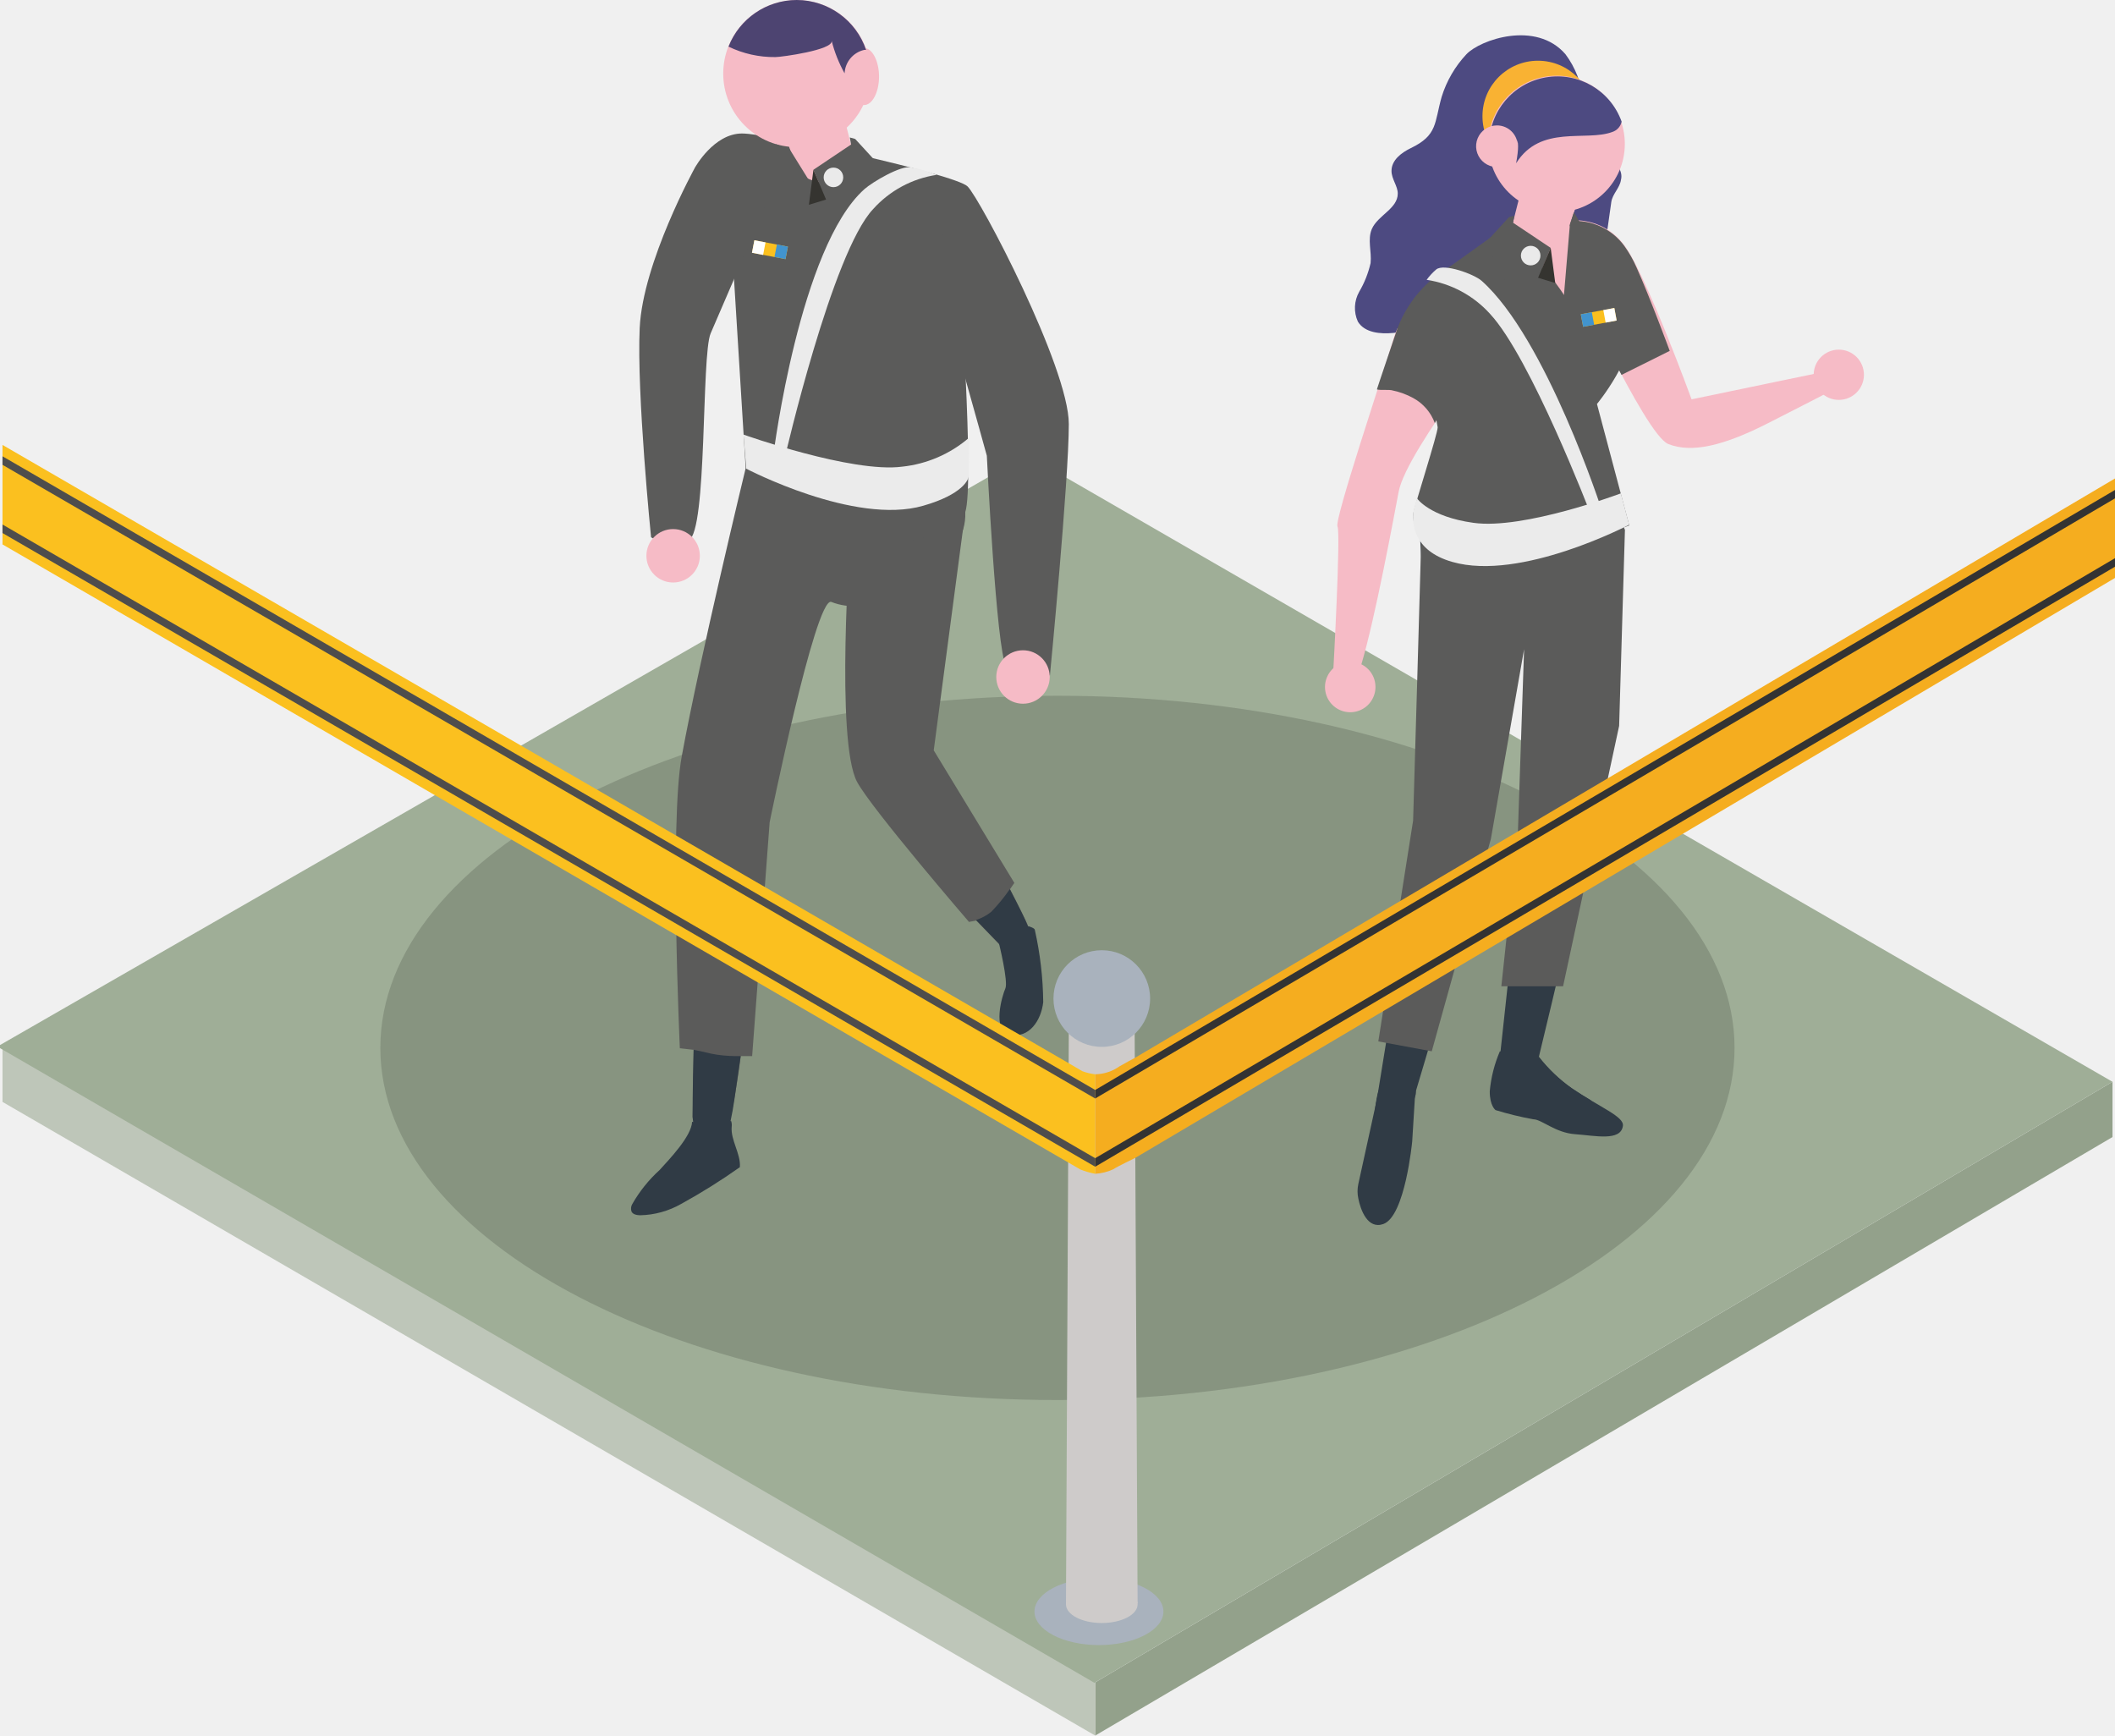
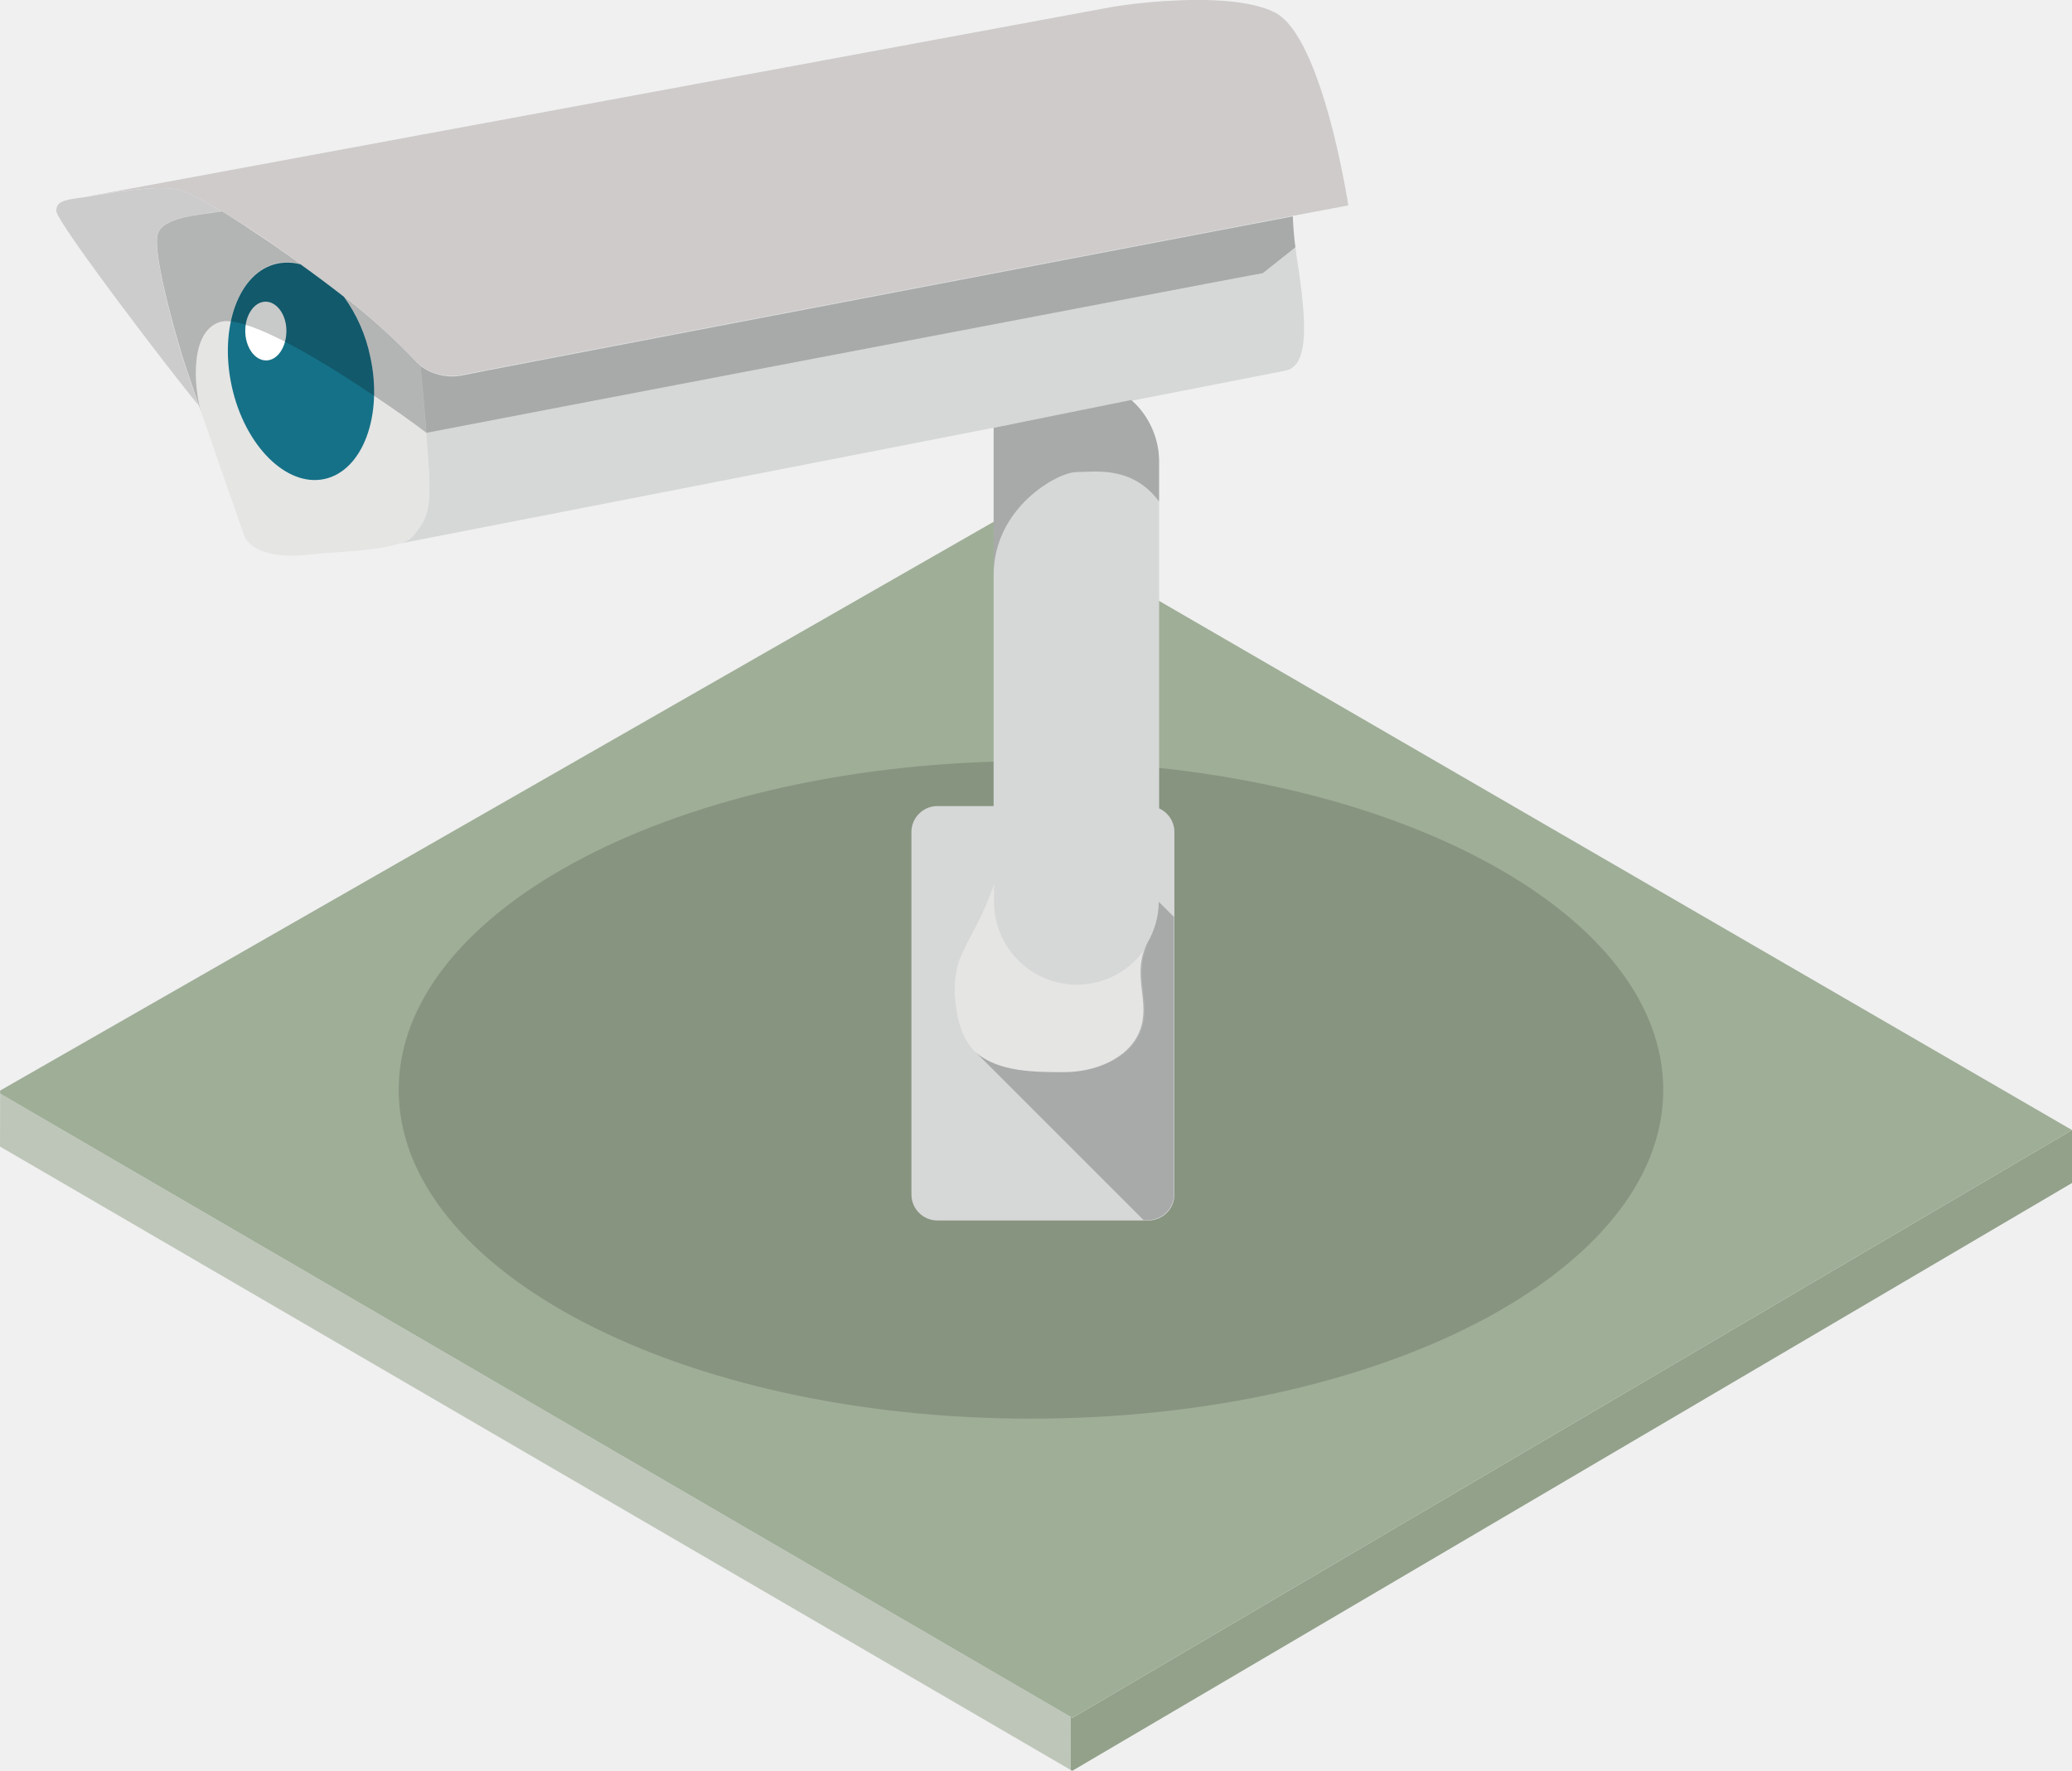
- <svg xmlns="http://www.w3.org/2000/svg" viewBox="0 0 186.01 152.64">
+ <svg xmlns="http://www.w3.org/2000/svg" viewBox="0 0 185.78 158.79">
  <defs>
-     <style>.cls-1{isolation:isolate;}.cls-2{fill:#93a18b;}.cls-3{fill:#bec6b9;}.cls-4{fill:#9fae97;}.cls-5{fill:#d9d9d9;mix-blend-mode:multiply;}.cls-6{fill:#4d4a81;}.cls-7{fill:#f9b233;}.cls-8{fill:#f6bbc6;}.cls-9{fill:#303b45;}.cls-10{fill:#5b5b5a;}.cls-11{fill:#353430;}.cls-12{fill:#eaeaea;}.cls-13,.cls-14,.cls-15{fill:none;stroke-miterlimit:10;stroke-width:1.12px;}.cls-13{stroke:#fbc01f;}.cls-14{stroke:#4294ce;}.cls-15{stroke:#fff;}.cls-16{fill:#ebebeb;}.cls-17{fill:#4d4471;}.cls-18{fill:#a9b2bd;}.cls-19{fill:#cecbca;}.cls-20{fill:#f5ad1f;}.cls-21{fill:#fbc01f;}.cls-22{fill:#333;}.cls-23{fill:#4e4d4c;}</style>
+     <style>.a{isolation:isolate;}.b{fill:#bec6b9;}.c{fill:#93a18b;}.d{fill:#9fae97;}.e{fill:#d9d9d9;}.e,.l{mix-blend-mode:multiply;}.f{fill:#cdcccc;}.g{fill:#cecbca;}.h{fill:#e5e5e4;}.i{fill:#d6d7d7;}.j{fill:#157187;}.k{fill:#fff;}.l{fill:#808181;opacity:0.43;}</style>
  </defs>
-   <g class="cls-1">
-     <g id="Livello_1" data-name="Livello 1">
-       <polygon class="cls-2" points="185.79 95.14 185.79 100 96.32 152.64 96.32 147.96 185.79 95.14" />
-       <polygon class="cls-3" points="96.32 147.89 96.32 152.64 0.22 96.91 0.22 92.16 96.32 147.89" />
-       <polygon class="cls-4" points="96.1 147.91 0 92.18 0 91.91 90.31 40.01 185.79 95.14 96.25 148 96.1 147.91" />
-     </g>
-     <g id="Livello_2" data-name="Livello 2">
-       <ellipse class="cls-5" cx="93" cy="92.16" rx="59.55" ry="30.97" />
-       <path class="cls-6" d="M147.44,27.25c-2.18-1.48-1.71-2.51-2-4.87a8,8,0,0,0-1.55-4c-2.59-3-7.5-1.28-8.71,0A9.64,9.64,0,0,0,133,22.13c-.65,2.29-.34,3.37-2.72,4.51-.82.4-1.69,1.05-1.69,2,0,.72.56,1.34.55,2,0,1.32-1.75,1.9-2.28,3.11-.4.93,0,2-.11,3a8.88,8.88,0,0,1-1,2.52,2.9,2.9,0,0,0-.12,2.62c.6,1,2,1.11,3.13,1s2.37-.46,3.41,0c.84.41,1.39,1.28,2.23,1.68a3.35,3.35,0,0,0,3.36-.57l.23-.2a3.12,3.12,0,0,0,2.65.57c.89-.28,1.56-1.06,2.45-1.33,1.11-.35,1.27-1.86,2.38-1.54s2.26-8.82,2.45-10.12c.1-.71.75-1.24.85-1.95C149,28.54,148.19,27.76,147.44,27.25Z" transform="translate(-6.21 -13.61)" />
-       <circle class="cls-7" cx="135.26" cy="10.22" r="4.88" />
-       <path class="cls-8" d="M123.46,72.8s.68-12.31.38-12.89,4-13.34,4.85-16.26a8.14,8.14,0,0,1,.42-1.16c.3.11.59.23.89.33a7.06,7.06,0,0,1,1.84.81,5,5,0,0,1,1.81,2.66,9,9,0,0,1,.39,2.12c-1.74,2.51-4.47,6.49-4.83,8.49-1,5.35-2.6,13.57-3.7,16.44C125,74.7,123.46,72.8,123.46,72.8Z" transform="translate(-6.21 -13.61)" />
-       <path class="cls-8" d="M168.72,47.07c.43,0-2.25,1.32-7,3.75-3.92,2-6.73,2.66-8.79,1.84S144.15,37,144.15,37l.13-4a5.35,5.35,0,0,1,4.8,2.2c1.92,2.6,5.9,13.53,5.9,13.53l11.55-2.4Z" transform="translate(-6.21 -13.61)" />
-       <path class="cls-9" d="M138.12,106.07a11.55,11.55,0,0,0-.89,3.52c0,1.29.51,1.65.51,1.65a28.59,28.59,0,0,0,3.33.81c.72,0,1.93,1.19,3.67,1.31s4,.65,4.2-.72c.14-.83-2-1.62-4.51-3.33a13.63,13.63,0,0,1-2.88-2.75Z" transform="translate(-6.21 -13.61)" />
-       <path class="cls-9" d="M127.44,109.68s.14,1.24,1.24,1.17a3.56,3.56,0,0,0,2-1.23l-.27,4.38s-.62,6.58-2.54,7.26c-1.37.49-2-1.23-2.2-2.25a3,3,0,0,1,0-1.26Z" transform="translate(-6.21 -13.61)" />
-       <path class="cls-9" d="M131.09,86.93s1.09-16.84.73-18.11-.73-8.15-.73-8.15l15.22-5.61,1.9,1.88s-.09,15,.27,17.32-6.93,32.3-6.93,32.3a2,2,0,0,1-2,1.25c-1.52-.07-1.43-1.2-1.43-1.2s2.38-21.67,2.38-22.76-.18-14.3-.18-14.3-2.17,10.86-2.9,15.57-6.7,24.5-6.7,24.5-.41,1.84-1.78,2-1.64-1.3-1.64-1.3Z" transform="translate(-6.21 -13.61)" />
-       <path class="cls-10" d="M148.61,77.45l-4.93,22.9-5.43,0,1.46-13.64.54-16-2.92,16.68-5.2,18.68-4.7-.87,3.06-19.42s.77-26,.77-27.14,1,.18,1,.18l15-2.74,1.86,4.13Z" transform="translate(-6.21 -13.61)" />
-       <path class="cls-9" d="M138.61,106.14l2.94.42a13.63,13.63,0,0,0,2.88,2.75c.59.4,1.16.75,1.69,1.07a.38.38,0,0,1,0,.15c0,.38-.52.53-.9.56a13.56,13.56,0,0,1-5.46-1.19,2.91,2.91,0,0,1-1.23-.71,2.21,2.21,0,0,1-.42-1.25A2.51,2.51,0,0,1,138.61,106.14Z" transform="translate(-6.21 -13.61)" />
-       <path class="cls-9" d="M129.89,112.82a20.81,20.81,0,0,1-.83,2.57c-.13.32-.31.67-.65.75a.81.81,0,0,1-.78-.32,2.44,2.44,0,0,1-.48-1.37,13.69,13.69,0,0,1,.16-4.38c.14-.66.41-1.41,1.05-1.63a2.12,2.12,0,0,1,1.64.41,1.6,1.6,0,0,1,.67.56c.16.31,0,.62-.1.94C130.34,111.17,130.11,112,129.89,112.82Z" transform="translate(-6.21 -13.61)" />
-       <path class="cls-10" d="M138,34s5.1-1.24,7.57-.62a4.46,4.46,0,0,1,3.49,3.08,52.8,52.8,0,0,1,.85,5.28c.09,3.39-3.25,7.4-3.25,7.4l2.84,10.68s-12.49,4.8-15.55,3.27c-3.27-1.63-3.53-3.48-3.43-4.38.07-.54,2.15-7,2.13-7.52L131,41.89a5.84,5.84,0,0,1,2.43-4.62Z" transform="translate(-6.21 -13.61)" />
-       <path class="cls-8" d="M170.14,46.58a2.21,2.21,0,1,1-2.21-2.22A2.21,2.21,0,0,1,170.14,46.58Z" transform="translate(-6.21 -13.61)" />
-       <path class="cls-8" d="M127.18,74A2.22,2.22,0,1,1,125,71.81,2.21,2.21,0,0,1,127.18,74Z" transform="translate(-6.21 -13.61)" />
-       <path class="cls-10" d="M128.87,43.07c-.07.2-.13.39-.18.58C128.74,43.46,128.8,43.27,128.87,43.07Z" transform="translate(-6.21 -13.61)" />
-       <path class="cls-10" d="M132.4,50.82a4.13,4.13,0,0,0-1.91-2.21,6.58,6.58,0,0,0-1.8-.66c-.3-.1-1.09,0-1.38-.09-.09.19,1.87-5.56,1.8-5.37a10.65,10.65,0,0,1,5.56-5.92c2.31-.91,7.89,2.12,7.89,2.12.6,1.44-7,7.6-7,7.6s-.65.87-1.52,2.12C134,47.69,132.4,50.82,132.4,50.82Z" transform="translate(-6.21 -13.61)" />
-       <path class="cls-10" d="M123.61,73a1.52,1.52,0,0,1-.15-.17Z" transform="translate(-6.21 -13.61)" />
-       <path class="cls-10" d="M144.28,33.06a5.35,5.35,0,0,1,4.8,2.2,10.29,10.29,0,0,1,1.06,1.87c1.2,2.68,2.92,7.34,2.92,7.34l-4.24,2.11-.2-.38c-2.27-4.3-4.47-9.16-4.47-9.16Z" transform="translate(-6.21 -13.61)" />
-       <path class="cls-8" d="M139.76,34s-2.21.61-2.41,1.13,1.43-.5,3.17.78a15.88,15.88,0,0,1,3.24,3.64s1.63-1,1.58-4.37S139.76,34,139.76,34Z" transform="translate(-6.21 -13.61)" />
-       <path class="cls-8" d="M145.66,29.14l-2,6.17h0a3.85,3.85,0,0,1-4.3.44h0a1,1,0,0,1-.47-1.07l1.52-6Z" transform="translate(-6.21 -13.61)" />
-       <polygon class="cls-10" points="136.38 21.8 135.43 24.13 132.29 24.56 130.61 21.39 132.71 19.1 133.18 18.97 133.07 19.59 136.38 21.8" />
-       <polygon class="cls-11" points="136.78 24.89 135.27 24.43 136.38 21.8 136.78 24.89" />
-       <polygon class="cls-10" points="137.47 26.86 140.69 22.5 138.42 18.66 138.07 19.72 137.47 26.86" />
-       <circle class="cls-12" cx="134.62" cy="22.48" r="0.86" />
-       <line class="cls-13" x1="139.13" y1="28.19" x2="142.08" y2="27.64" />
-       <line class="cls-14" x1="139.13" y1="28.19" x2="140.1" y2="28.01" />
-       <line class="cls-15" x1="141.11" y1="27.82" x2="142.08" y2="27.64" />
-       <path class="cls-16" d="M148.76,57l.73,2.76s-9.52,5-15.55,3.27c-3.51-1-3.53-3.48-3.43-4.38a5.84,5.84,0,0,1,.33-1.2s1.11,1.61,4.95,2.14C140.2,60.22,148.76,57,148.76,57Z" transform="translate(-6.21 -13.61)" />
-       <path class="cls-16" d="M146.1,58.81l1-.29s-4.9-15.16-10.58-20.21c-.68-.6-3.33-1.56-4-1a5.41,5.41,0,0,0-.84.91,9.39,9.39,0,0,1,5.58,3C140.83,45.06,146.1,58.81,146.1,58.81Z" transform="translate(-6.21 -13.61)" />
-       <path class="cls-8" d="M149.11,26.27a6,6,0,1,1-6-6A6,6,0,0,1,149.11,26.27Z" transform="translate(-6.21 -13.61)" />
-       <path class="cls-6" d="M148,25.22a1.23,1.23,0,0,0,.83-.91,6,6,0,0,0-11.65,2,6.84,6.84,0,0,0,.05.79,2,2,0,0,0,.81,0c.6-.15,2-.64,1.51-1.37.22.36.24.87,0,2.24C141.69,24.54,145.68,26.08,148,25.22Z" transform="translate(-6.21 -13.61)" />
-       <path class="cls-8" d="M139.69,26.46a1.83,1.83,0,1,1-1.82-1.82A1.82,1.82,0,0,1,139.69,26.46Z" transform="translate(-6.21 -13.61)" />
-       <path class="cls-10" d="M71.79,54.79s-4,16.5-5.62,25.33C65.09,85.86,66,105.8,66,105.8l1.22.14-.09,5.92a3.26,3.26,0,0,0,2.76,1.38c.62,0,1.47-6.75,1.47-6.75l1,0L73.9,85.92s4-19.66,5.4-19.38a5.3,5.3,0,0,0,2.52.35c3.91-.74,9.5-4.17,9.28-8.23-.27-5.25-4.41-5.52-4.41-5.52s-7.18-.56-8-.28S71.79,54.79,71.79,54.79Z" transform="translate(-6.21 -13.61)" />
-       <path class="cls-10" d="M81,60.74s-1.34,18.05.59,21.64c1.3,2.4,9.84,12.31,9.84,12.31l.64-.12,2.24,2.31s3.16.41,2.33-1.8c-.21-.57-1.6-3.27-1.6-3.27l.38-.55L88.33,79.6,91.1,58.66,85,51.2Z" transform="translate(-6.21 -13.61)" />
-       <path class="cls-10" d="M67.33,28.35s1.65-3,4.14-3S90.19,28.93,91.3,30s8.91,15.93,8.91,20.9S98.55,73,98.55,73s-3,.55-3.86-.83S93,53.69,93,53.69s-4.41-16-4.41-15.18S67.33,28.35,67.33,28.35Z" transform="translate(-6.21 -13.61)" />
-       <path class="cls-10" d="M72.06,28.3l16.2,4.49,2.29,4.06s1.38,19.32.55,21.81-9.93,3.58-13.24,3-6.07-6.9-6.07-6.9l-1.7-27.54Z" transform="translate(-6.21 -13.61)" />
-       <path class="cls-10" d="M67.33,28.35s-4.59,8.32-4.86,14.11,1,18.4,1,18.4a3.55,3.55,0,0,0,3.31.28c1.65-.83,1.1-16.28,1.93-18.21s6.07-14.08,6.07-14.08S72.85,25,67.33,28.35Z" transform="translate(-6.21 -13.61)" />
-       <circle class="cls-8" cx="76.28" cy="20.08" r="6.47" transform="translate(1.94 46.21) rotate(-45)" />
-       <path class="cls-8" d="M74.14,22.07l2.2,6.66h0a4.17,4.17,0,0,0,4.64.48l.71-.38-1.84-7.24Z" transform="translate(-6.21 -13.61)" />
-       <path class="cls-9" d="M94.06,96.54s.84,3.4.57,4-1.23,3.77.43,4.08,2.72-1.25,2.9-2.88a30.25,30.25,0,0,0-.74-6.35c0-.16-.55-.32-.55-.32Z" transform="translate(-6.21 -13.61)" />
-       <path class="cls-9" d="M69.28,106.37c-.84-.13-1.11-.26-2.07-.43-.09,3.37-.09,5.92-.09,5.92.22,2.26.93,2.06,2.8,1.48.6-.19.85-3,1.43-6.85A12.6,12.6,0,0,1,69.28,106.37Z" transform="translate(-6.21 -13.61)" />
-       <path class="cls-9" d="M96.62,95.08c-.2-.54-.81-1.75-1.6-3.27a15.54,15.54,0,0,1-1.64,2,4.21,4.21,0,0,1-1.33.71c1.33,1.39,2.24,2.31,2.24,2.31S97.45,97.29,96.62,95.08Z" transform="translate(-6.21 -13.61)" />
-       <path class="cls-9" d="M71.28,116.26c.09-1.18-.82-2.37-.72-3.55a1.09,1.09,0,0,0-.06-.54,1.32,1.32,0,0,1-.89.3,10.22,10.22,0,0,1-2.53-.2c-.06,1.28-2,3.29-2.85,4.23a12.23,12.23,0,0,0-2.41,3,.78.78,0,0,0-.07.66c.12.26.46.32.75.33a7.61,7.61,0,0,0,3.62-1A53.74,53.74,0,0,0,71.28,116.26Z" transform="translate(-6.21 -13.61)" />
-       <path class="cls-8" d="M83.52,20.34c0,1.38-.59,2.51-1.32,2.51s-1.32-1.13-1.32-2.51.59-2.51,1.32-2.51S83.52,19,83.52,20.34Z" transform="translate(-6.21 -13.61)" />
-       <path class="cls-17" d="M76.28,13.61a6.46,6.46,0,0,0-6,4.1,9.21,9.21,0,0,0,4.13.92c.51,0,5.14-.63,4.94-1.44a11.86,11.86,0,0,0,1.14,2.87A2.22,2.22,0,0,1,82.21,18l.17,0A6.46,6.46,0,0,0,76.28,13.61Z" transform="translate(-6.21 -13.61)" />
-       <circle class="cls-8" cx="89.97" cy="59.54" r="2.35" />
-       <circle class="cls-8" cx="59.2" cy="48.88" r="2.35" />
-       <polygon class="cls-10" points="71.54 14.93 72.5 17.25 75.63 17.68 77.31 14.51 75.21 12.22 74.74 12.09 74.85 12.71 71.54 14.93" />
-       <polygon class="cls-11" points="71.14 18.01 72.65 17.55 71.54 14.93 71.14 18.01" />
-       <polygon class="cls-10" points="71.37 16.22 68.23 15.84 68.23 12.68 69.44 13.11 71.37 16.22" />
-       <circle class="cls-12" cx="73.3" cy="15.6" r="0.86" />
-       <line class="cls-13" x1="69.19" y1="22.24" x2="66.24" y2="21.68" />
-       <line class="cls-14" x1="69.19" y1="22.24" x2="68.22" y2="22.05" />
-       <line class="cls-15" x1="67.22" y1="21.87" x2="66.24" y2="21.68" />
-       <path class="cls-16" d="M71.6,51.83l.24,3s9.53,5,15.56,3.26c3.5-1,4-2.33,4-2.59,0-.63.09-3,0-3.36a10.76,10.76,0,0,1-5.83,2.51C81.14,55.24,71.6,51.83,71.6,51.83Z" transform="translate(-6.21 -13.61)" />
-       <path class="cls-16" d="M75.24,53.83l-1-.3s2.3-18.23,8-23.29c.67-.6,3.24-2.14,4.12-1.9a9.19,9.19,0,0,1,2.22.65A9.37,9.37,0,0,0,83,32C79.39,35.82,75.24,53.83,75.24,53.83Z" transform="translate(-6.21 -13.61)" />
-       <ellipse class="cls-18" cx="96.65" cy="141.73" rx="5.67" ry="2.95" />
-       <ellipse class="cls-19" cx="96.9" cy="141.1" rx="3.15" ry="1.64" />
-       <polygon class="cls-19" points="100.05 141.02 93.75 141.1 94 90.52 99.79 90.52 100.05 141.02" />
-       <path class="cls-20" d="M192.22,55.69v8.75l-86.16,51s-1.66.8-1.93,1a4.33,4.33,0,0,1-1.6.4v-8.75a3.79,3.79,0,0,0,2.14-.7c.42-.25,1.33-.73,1.33-.73Z" transform="translate(-6.21 -13.61)" />
-       <path class="cls-21" d="M102.53,108.09v8.75a6.58,6.58,0,0,1-1.31-.38l-1.07-.62L6.43,61.49V52.74l93.76,54.37,1.21.71A4.9,4.9,0,0,0,102.53,108.09Z" transform="translate(-6.21 -13.61)" />
-       <polygon class="cls-22" points="186.01 43.09 186.01 43.83 96.32 96.61 96.32 95.86 186.01 43.09" />
-       <polygon class="cls-23" points="96.32 95.86 96.32 96.61 0.22 40.88 0.22 40.13 96.32 95.86" />
-       <polyline class="cls-23" points="96.32 101.86 96.32 102.61 0.22 46.88 0.22 46.13" />
-       <polygon class="cls-22" points="186.01 49.09 186.01 49.84 96.32 102.61 96.32 101.86 186.01 49.09" />
-       <circle class="cls-18" cx="96.9" cy="87.82" r="4.25" />
-     </g>
+   <g class="a">
+     <polygon class="b" points="96.01 153.96 96 158.71 0 102.81 0.01 98.06 96.01 153.96" />
+     <polygon class="c" points="185.78 101.33 185.78 106.08 96.14 158.79 96 158.71 96.01 153.96 96.15 154.04 185.78 101.33" />
+     <polygon class="d" points="96.01 153.96 0.01 98.06 0.01 97.79 90.4 46.04 185.78 101.33 96.15 154.04 96.01 153.96" />
+     <ellipse class="e" cx="92.44" cy="97.73" rx="56.69" ry="29.48" />
+     <path class="f" d="M24.13,44.85c-2-2.33-12.69-16.33-12.76-17.41,0-.89.68-1,2.45-1.24s6.59-1.24,8.75-.62a21.53,21.53,0,0,1,3.63,1.91c-1.93.34-5.38.5-5.76,2.11s1.32,8,2.19,10.8C22.88,41.2,23.44,42.87,24.13,44.85Z" transform="translate(-6.32 -8.51)" />
+     <path class="g" d="M127.21,26.93l-5,.94C104.88,31.18,48.1,42,47.6,42.16a4.79,4.79,0,0,1-3.6-.88c-.11-.09-.21-.19-.31-.29a58.12,58.12,0,0,0-6.53-5.89c-1.28-1-2.59-2-3.89-2.91-2.58-1.86-5.11-3.51-7.07-4.7a21.53,21.53,0,0,0-3.63-1.91c-2.16-.62-7,.36-8.75.62L106.16,9.11s1.32-.22,3.23-.4c3.34-.29,8.46-.47,11.22.91C124.92,11.79,127.21,26.93,127.21,26.93Z" transform="translate(-6.32 -8.51)" />
+     <path class="h" d="M43.45,56.49a2.48,2.48,0,0,1-1.22.75l-.06,0c-2.07.68-5.89.76-8.12,1-5,.57-5.79-1.58-5.79-1.58s-2.42-6.9-4.13-11.86c-.69-2-1.25-3.65-1.5-4.45-.87-2.82-2.58-9.16-2.19-10.8s3.83-1.77,5.76-2.11c2,1.19,4.49,2.84,7.07,4.7a4.44,4.44,0,0,0-2.08-.07c-3.44.75-5.27,5.69-4.09,11s4.9,9.06,8.32,8.31,5.27-5.69,4.09-11a13.91,13.91,0,0,0-2.35-5.33A58.12,58.12,0,0,1,43.69,41c.1.1.2.2.31.29s.43,4.06.74,8.78S44.45,55.08,43.45,56.49Z" transform="translate(-6.32 -8.51)" />
+     <path class="i" d="M121.57,41.75,96.81,46.59,82.54,49.38,42.23,57.24a2.48,2.48,0,0,0,1.22-.75c1-1.41,1.6-1.73,1.29-6.43S44,41.28,44,41.28a4.79,4.79,0,0,0,3.6.88c.5-.15,57.28-11,74.63-14.29a39.28,39.28,0,0,0,.49,4.57c.21,1.42.41,2.93.49,4.3C123.36,39.32,123.1,41.45,121.57,41.75Z" transform="translate(-6.32 -8.51)" />
+     <rect class="i" x="81.72" y="72.28" width="23.58" height="37.16" rx="2.33" />
+     <path class="j" d="M35.42,51.46c-3.42.75-7.16-3-8.32-8.31s.65-10.28,4.09-11a4.44,4.44,0,0,1,2.08.07c1.3.93,2.61,1.91,3.89,2.91a13.91,13.91,0,0,1,2.35,5.33C40.69,45.77,38.84,50.71,35.42,51.46Z" transform="translate(-6.32 -8.51)" />
+     <path class="i" d="M110.25,49.92V88.37a7.42,7.42,0,0,1-12.67,5.26,7.53,7.53,0,0,1-2.17-5.26V46.87l12.34-2.49.33.3A7.4,7.4,0,0,1,110.25,49.92Z" transform="translate(-6.32 -8.51)" />
+     <path class="k" d="M32,38.17c0,1.46-.79,2.65-1.81,2.66s-1.86-1.16-1.88-2.61.8-2.65,1.81-2.66S32,36.71,32,38.17Z" transform="translate(-6.32 -8.51)" />
+     <path class="h" d="M93.85,102.91c2.05,1.74,5.34,1.74,8,1.74s5.83-1.16,6.8-3.78-.85-4.94.68-7.85a7.63,7.63,0,0,1-1.21,1.61,7.42,7.42,0,0,1-12.67-5.26V87.78c-1.07,3.2-2.32,4.8-3.11,6.82S91.82,101.16,93.85,102.91Z" transform="translate(-6.32 -8.51)" />
+     <path class="l" d="M44.54,47.31c-1-.77-2.71-2-4.69-3.32-4.34-2.93-10-6.35-12.84-6.66a2.34,2.34,0,0,0-1,.06c-3,1-2.09,6.83-1.67,8-.08-.2-.14-.39-.2-.57-.68-2-1.25-3.65-1.49-4.45-.87-2.82-2.59-9.16-2.2-10.8s3.83-1.77,5.76-2.11c.41.25.85.52,1.31.82s.68.42,1,.65l1.87,1.24.93.64.4.28,1.52,1.07c1.3.93,2.61,1.91,3.89,2.91A58.12,58.12,0,0,1,43.69,41a2.7,2.7,0,0,0,.31.28S44.28,43.87,44.54,47.31Z" transform="translate(-6.32 -8.51)" />
+     <path class="l" d="M93.85,102.91l15,15h.4a2.33,2.33,0,0,0,2.33-2.34V90.73l-1.36-1.36a7.39,7.39,0,0,1-1,3.65c-1.53,2.91.29,5.23-.68,7.85s-4.17,3.78-6.8,3.78S95.9,104.65,93.85,102.91Z" transform="translate(-6.32 -8.51)" />
+     <path class="l" d="M110.25,49.92v3.56c-2.44-3.26-5.77-2.64-7.42-2.64S95.41,54,95.41,60.09V46.87l12.34-2.49.33.3A7.4,7.4,0,0,1,110.25,49.92Z" transform="translate(-6.32 -8.51)" />
+     <path class="l" d="M122.47,30.68,119.55,33s-1.86.34-5,.94c-14.43,2.75-56.11,10.7-70,13.38-.26-3.44-.54-6-.54-6a4.76,4.76,0,0,0,3.6.89c.47-.14,50.65-9.71,71.09-13.62l3.54-.67A24,24,0,0,0,122.47,30.68Z" transform="translate(-6.32 -8.51)" />
  </g>
</svg>
